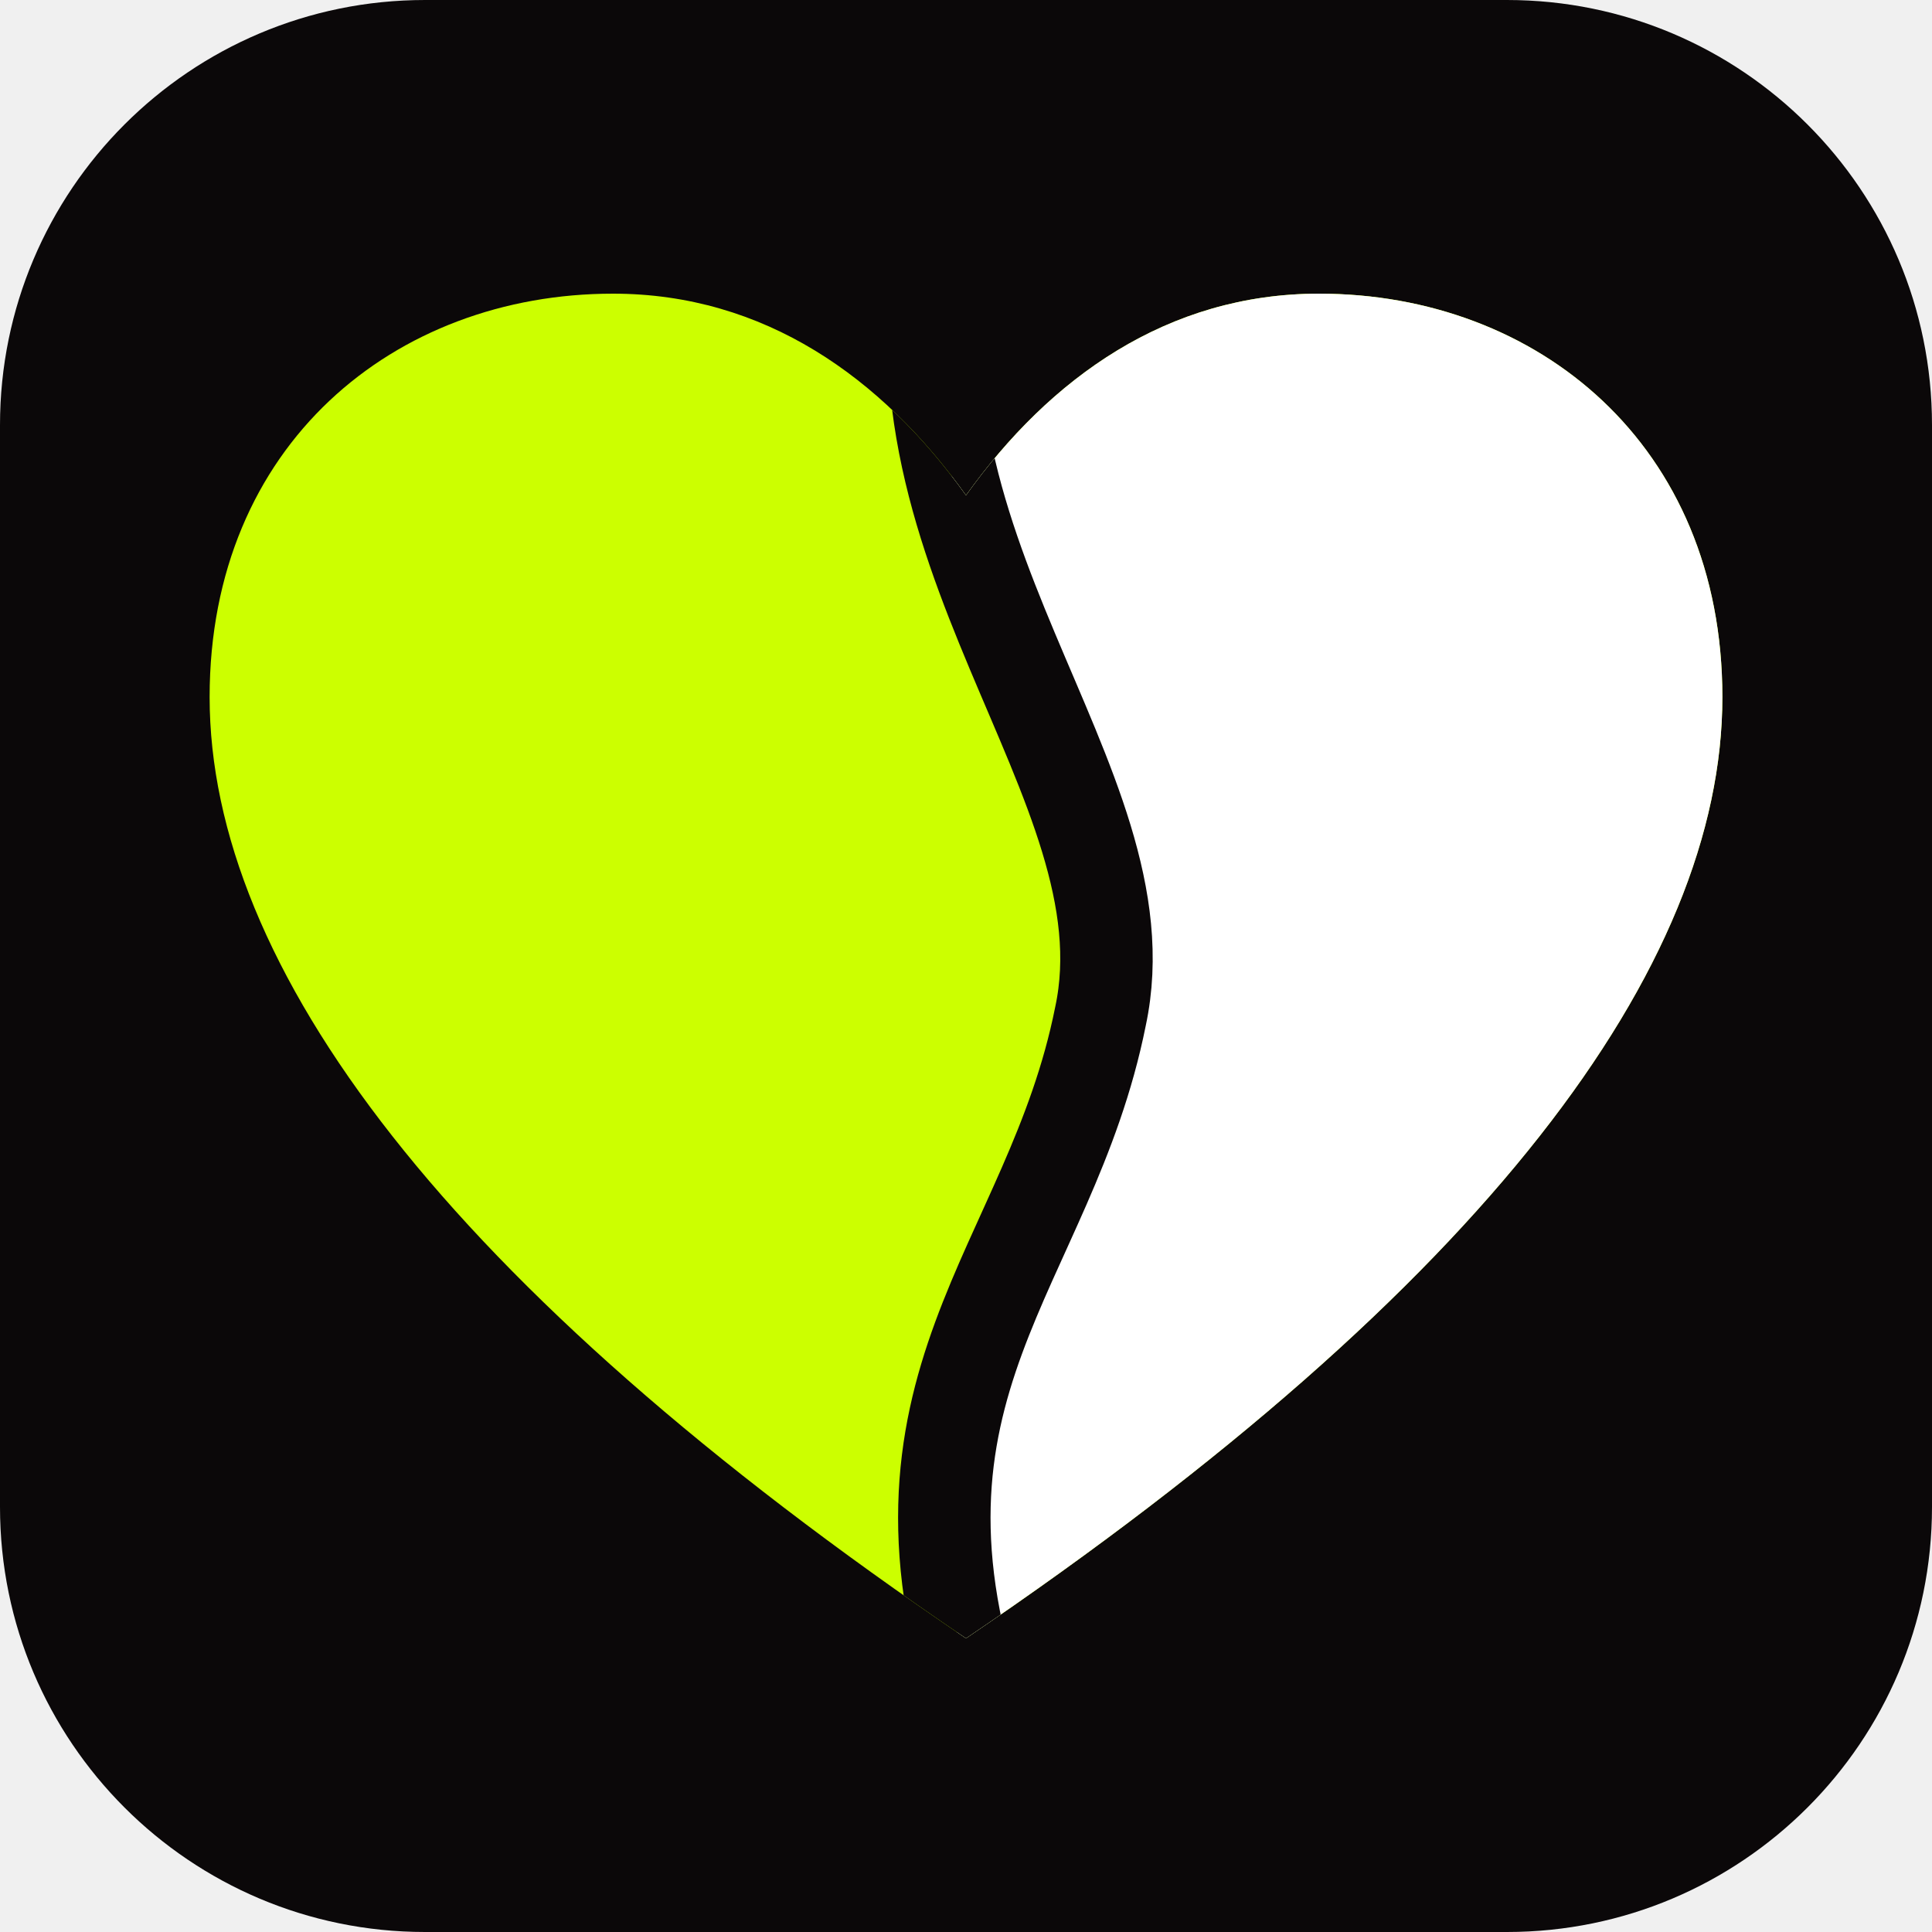
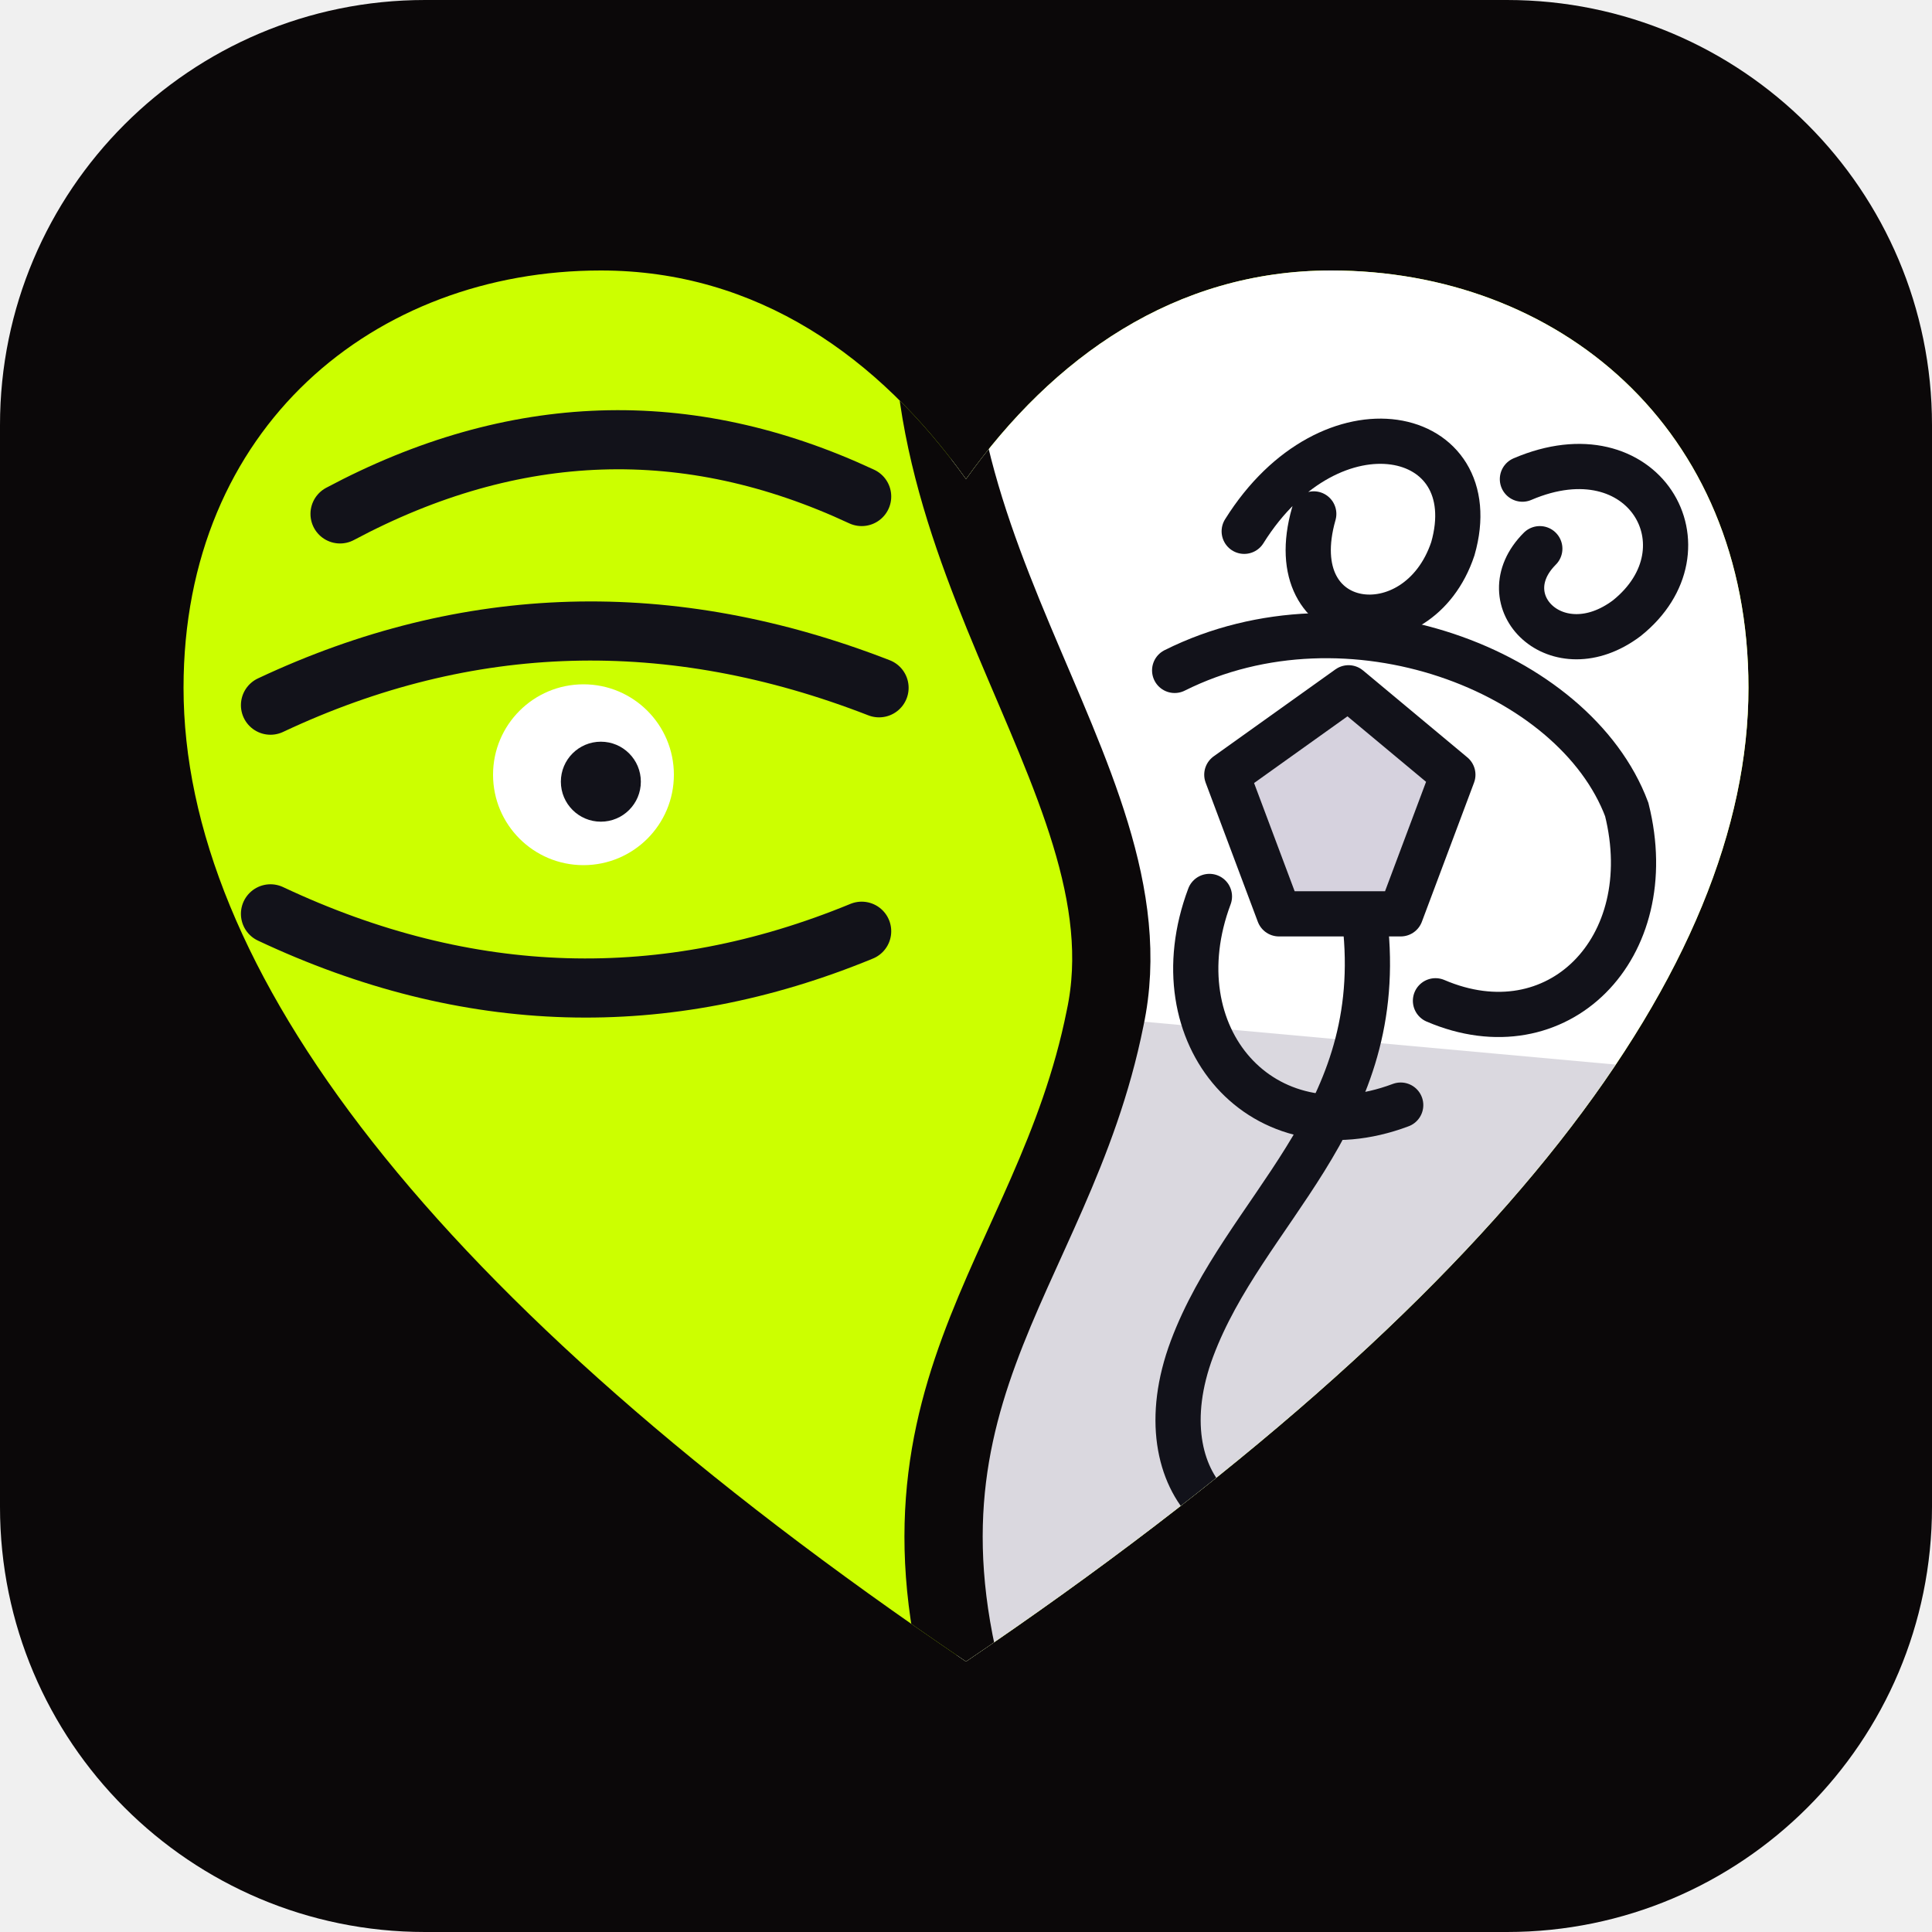
<svg xmlns="http://www.w3.org/2000/svg" viewBox="0 0 100 100">
  <rect width="100" height="100" rx="22" fill="#0b0809" />
  <defs>
    <path id="h" d="M50 89 C 19 68, 5 49, 5 33 C 5 18, 16 9, 29 9 C 38 9, 45 14, 50 21              C 55 14, 62 9, 71 9 C 84 9, 95 18, 95 33 C 95 49, 81 68, 50 89 Z" />
    <clipPath id="c">
      <use href="#h" />
    </clipPath>
  </defs>
-   <g transform="translate(50 50) scale(0.87) translate(-50 -49)">
+   <g transform="translate(50 50) scale(0.9) translate(-50 -49)">
    <use href="#h" fill="#ccff00" />
    <g clip-path="url(#c)">
      <path d="M49 4 C 44 24, 61 38, 58 52 C 55 67, 44 74, 51 94 L 102 94 L 102 4 Z" fill="#ffffff" />
-       <path d="M49 4 C 44 24, 61 38, 58 52 C 55 67, 44 74, 51 94" fill="none" stroke="#0b0809" stroke-width="5.5" />
+       <path d="M58 52 C 55 67, 44 74, 51 94 L 102 94 L 102 56 Z" fill="#b6b2c0" opacity="0.5" />
+       <g stroke="#12121a" stroke-width="3.4" fill="none" stroke-linecap="round">
+         <path d="M14 23 Q 29 15, 44 22" />
+         <path d="M10 34 Q 27 26, 45 33" />
+         <path d="M10 46 Q 27 54, 44 47" />
+       </g>
+       <circle cx="28" cy="38" r="5.2" fill="#ffffff" />
+       <circle cx="29" cy="38.4" r="2.3" fill="#12121a" />
+       <g stroke="#12121a" stroke-width="2.6" fill="none" stroke-linecap="round">
+         <path d="M66 24 C 71 16, 80 18, 78 25 C 76 31, 68 30, 70 23" />
+         <path d="M82 21 C 89 18, 93 25, 88 29 C 84 32, 80 28, 83 25" />
+         <path d="M62 32 C 72 27, 85 32, 88 40 C 90 48, 84 54, 77 51" />
+         <path d="M64 45 C 61 53, 67 60, 75 57" />
+         <path d="M73 47 C 74 58, 66 63, 63 71 C 60 79, 66 84, 71 80" />
+       </g>
+       <path d="M72 33 L78 38 L75 46 L68 46 L65 38 Z" fill="#d6d2de" stroke="#12121a" stroke-width="2.6" stroke-linejoin="round" />
+       <path d="M49 4 C 44 24, 61 38, 58 52 C 55 67, 44 74, 51 94" fill="none" stroke="#0b0809" stroke-width="4.5" />
    </g>
  </g>
</svg>
